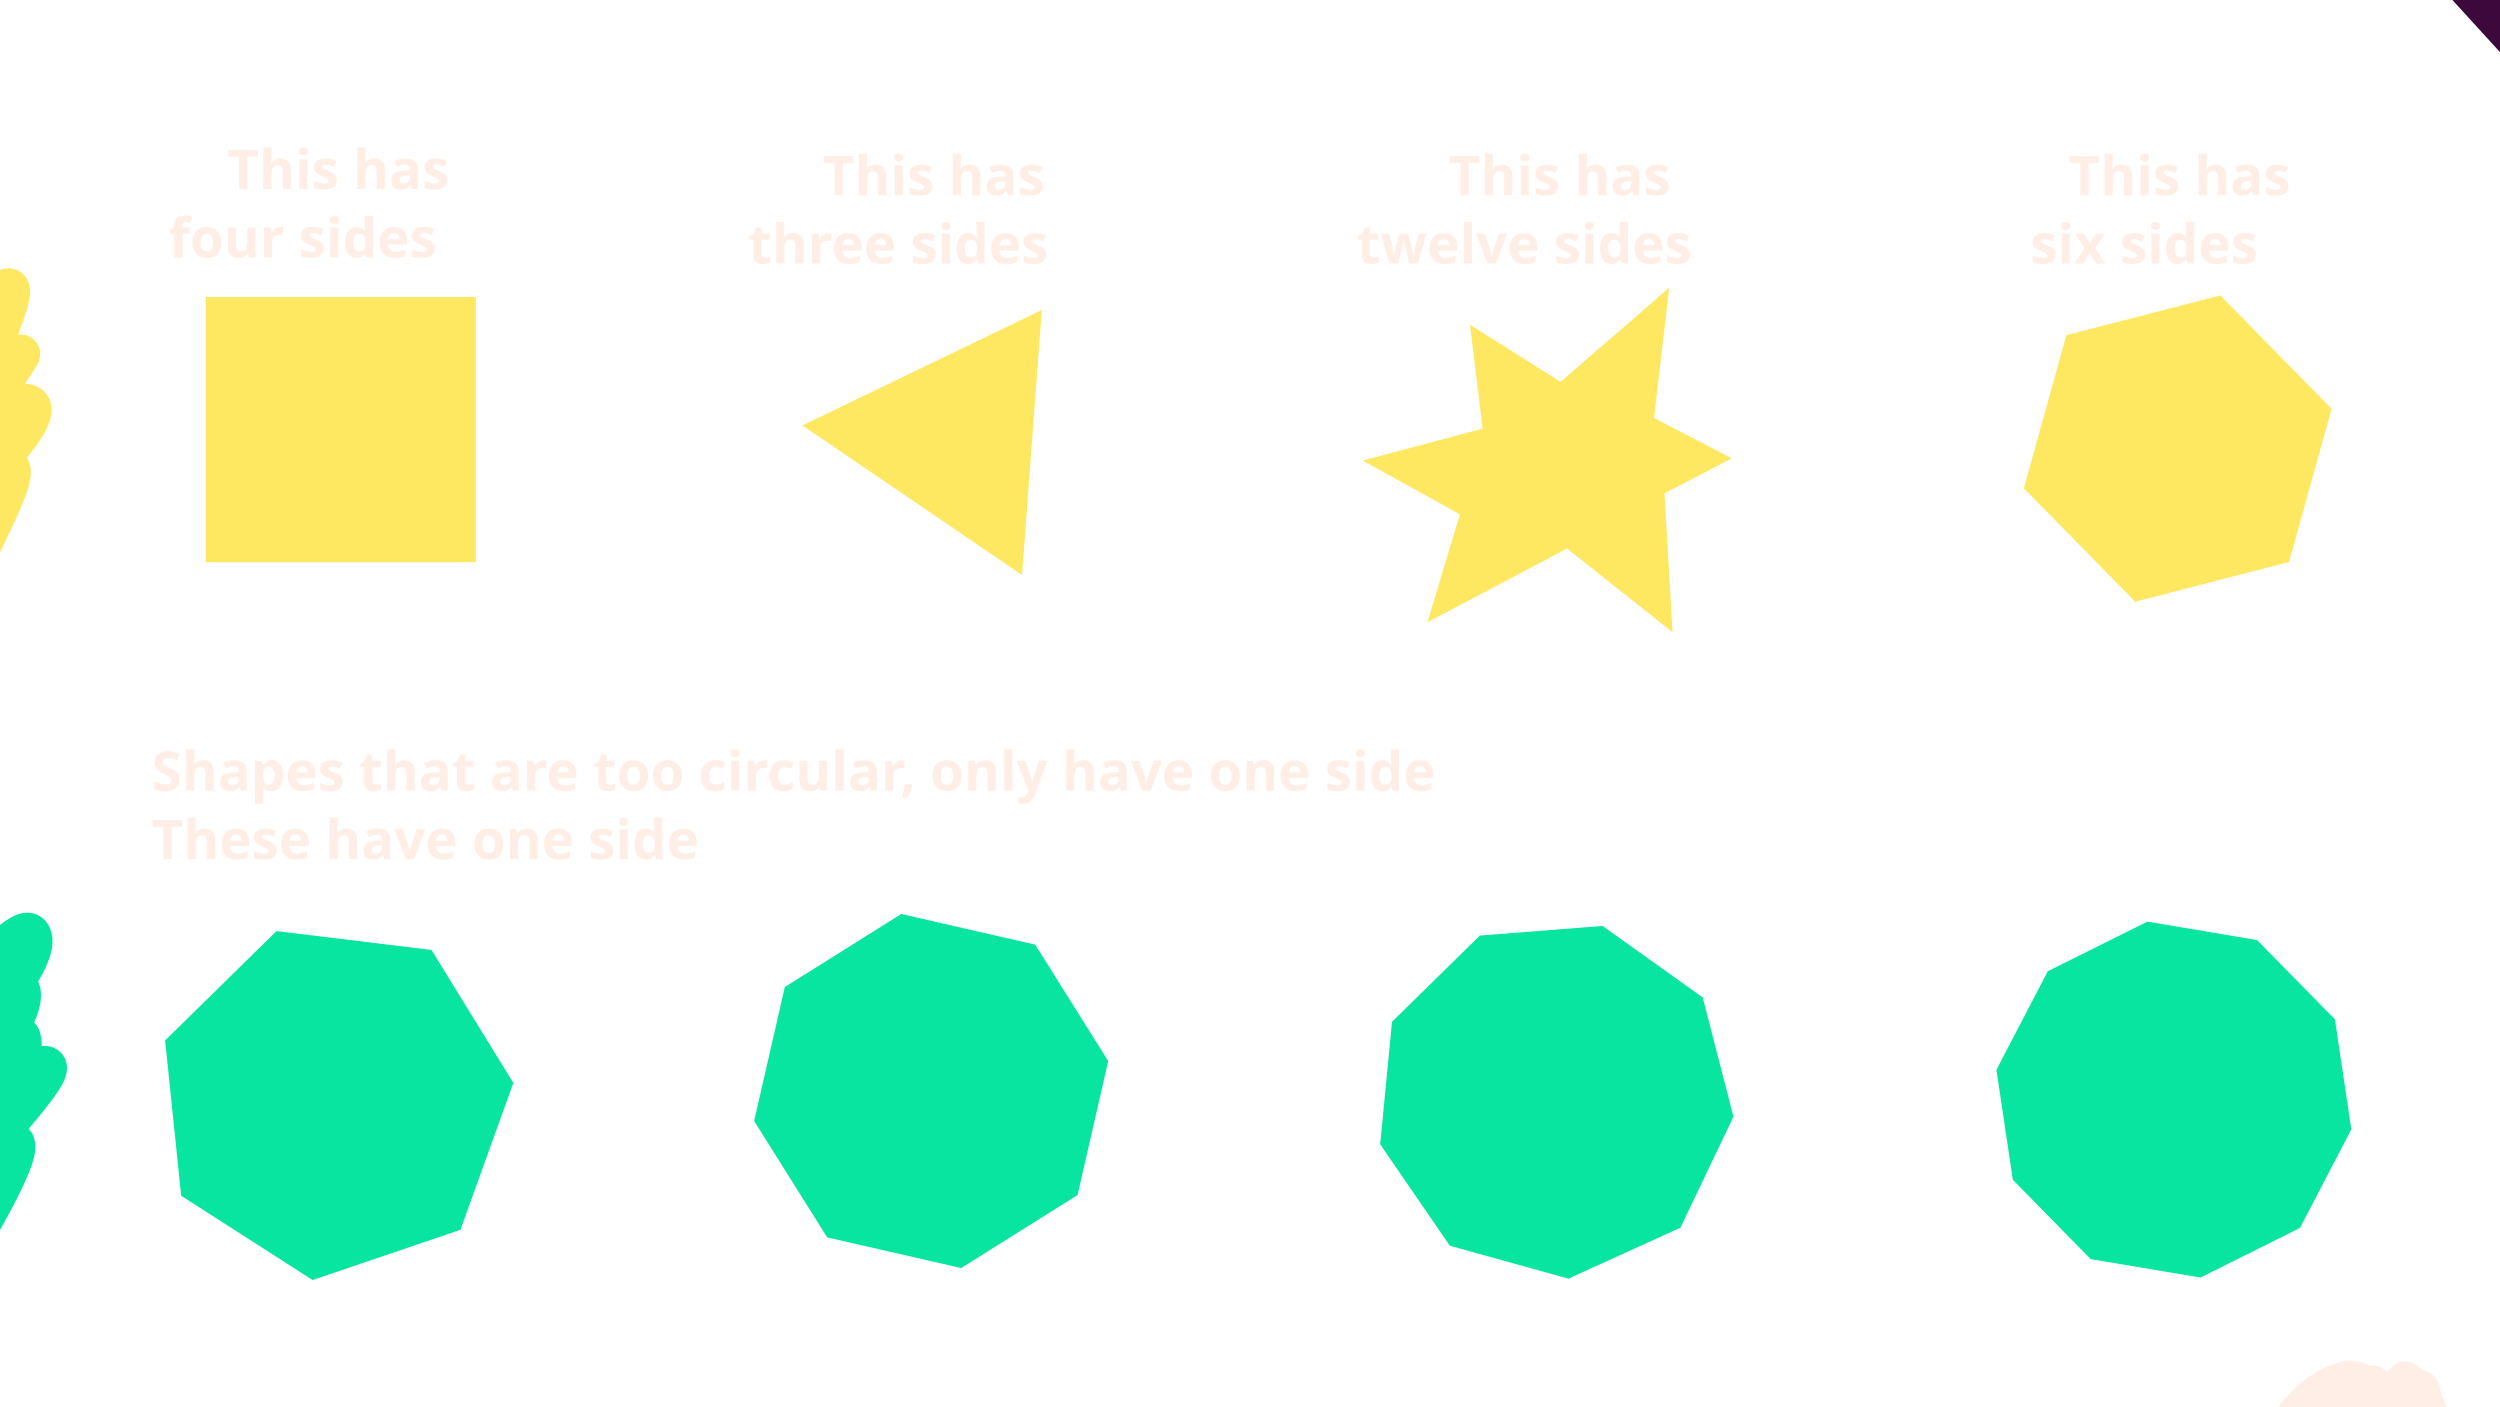
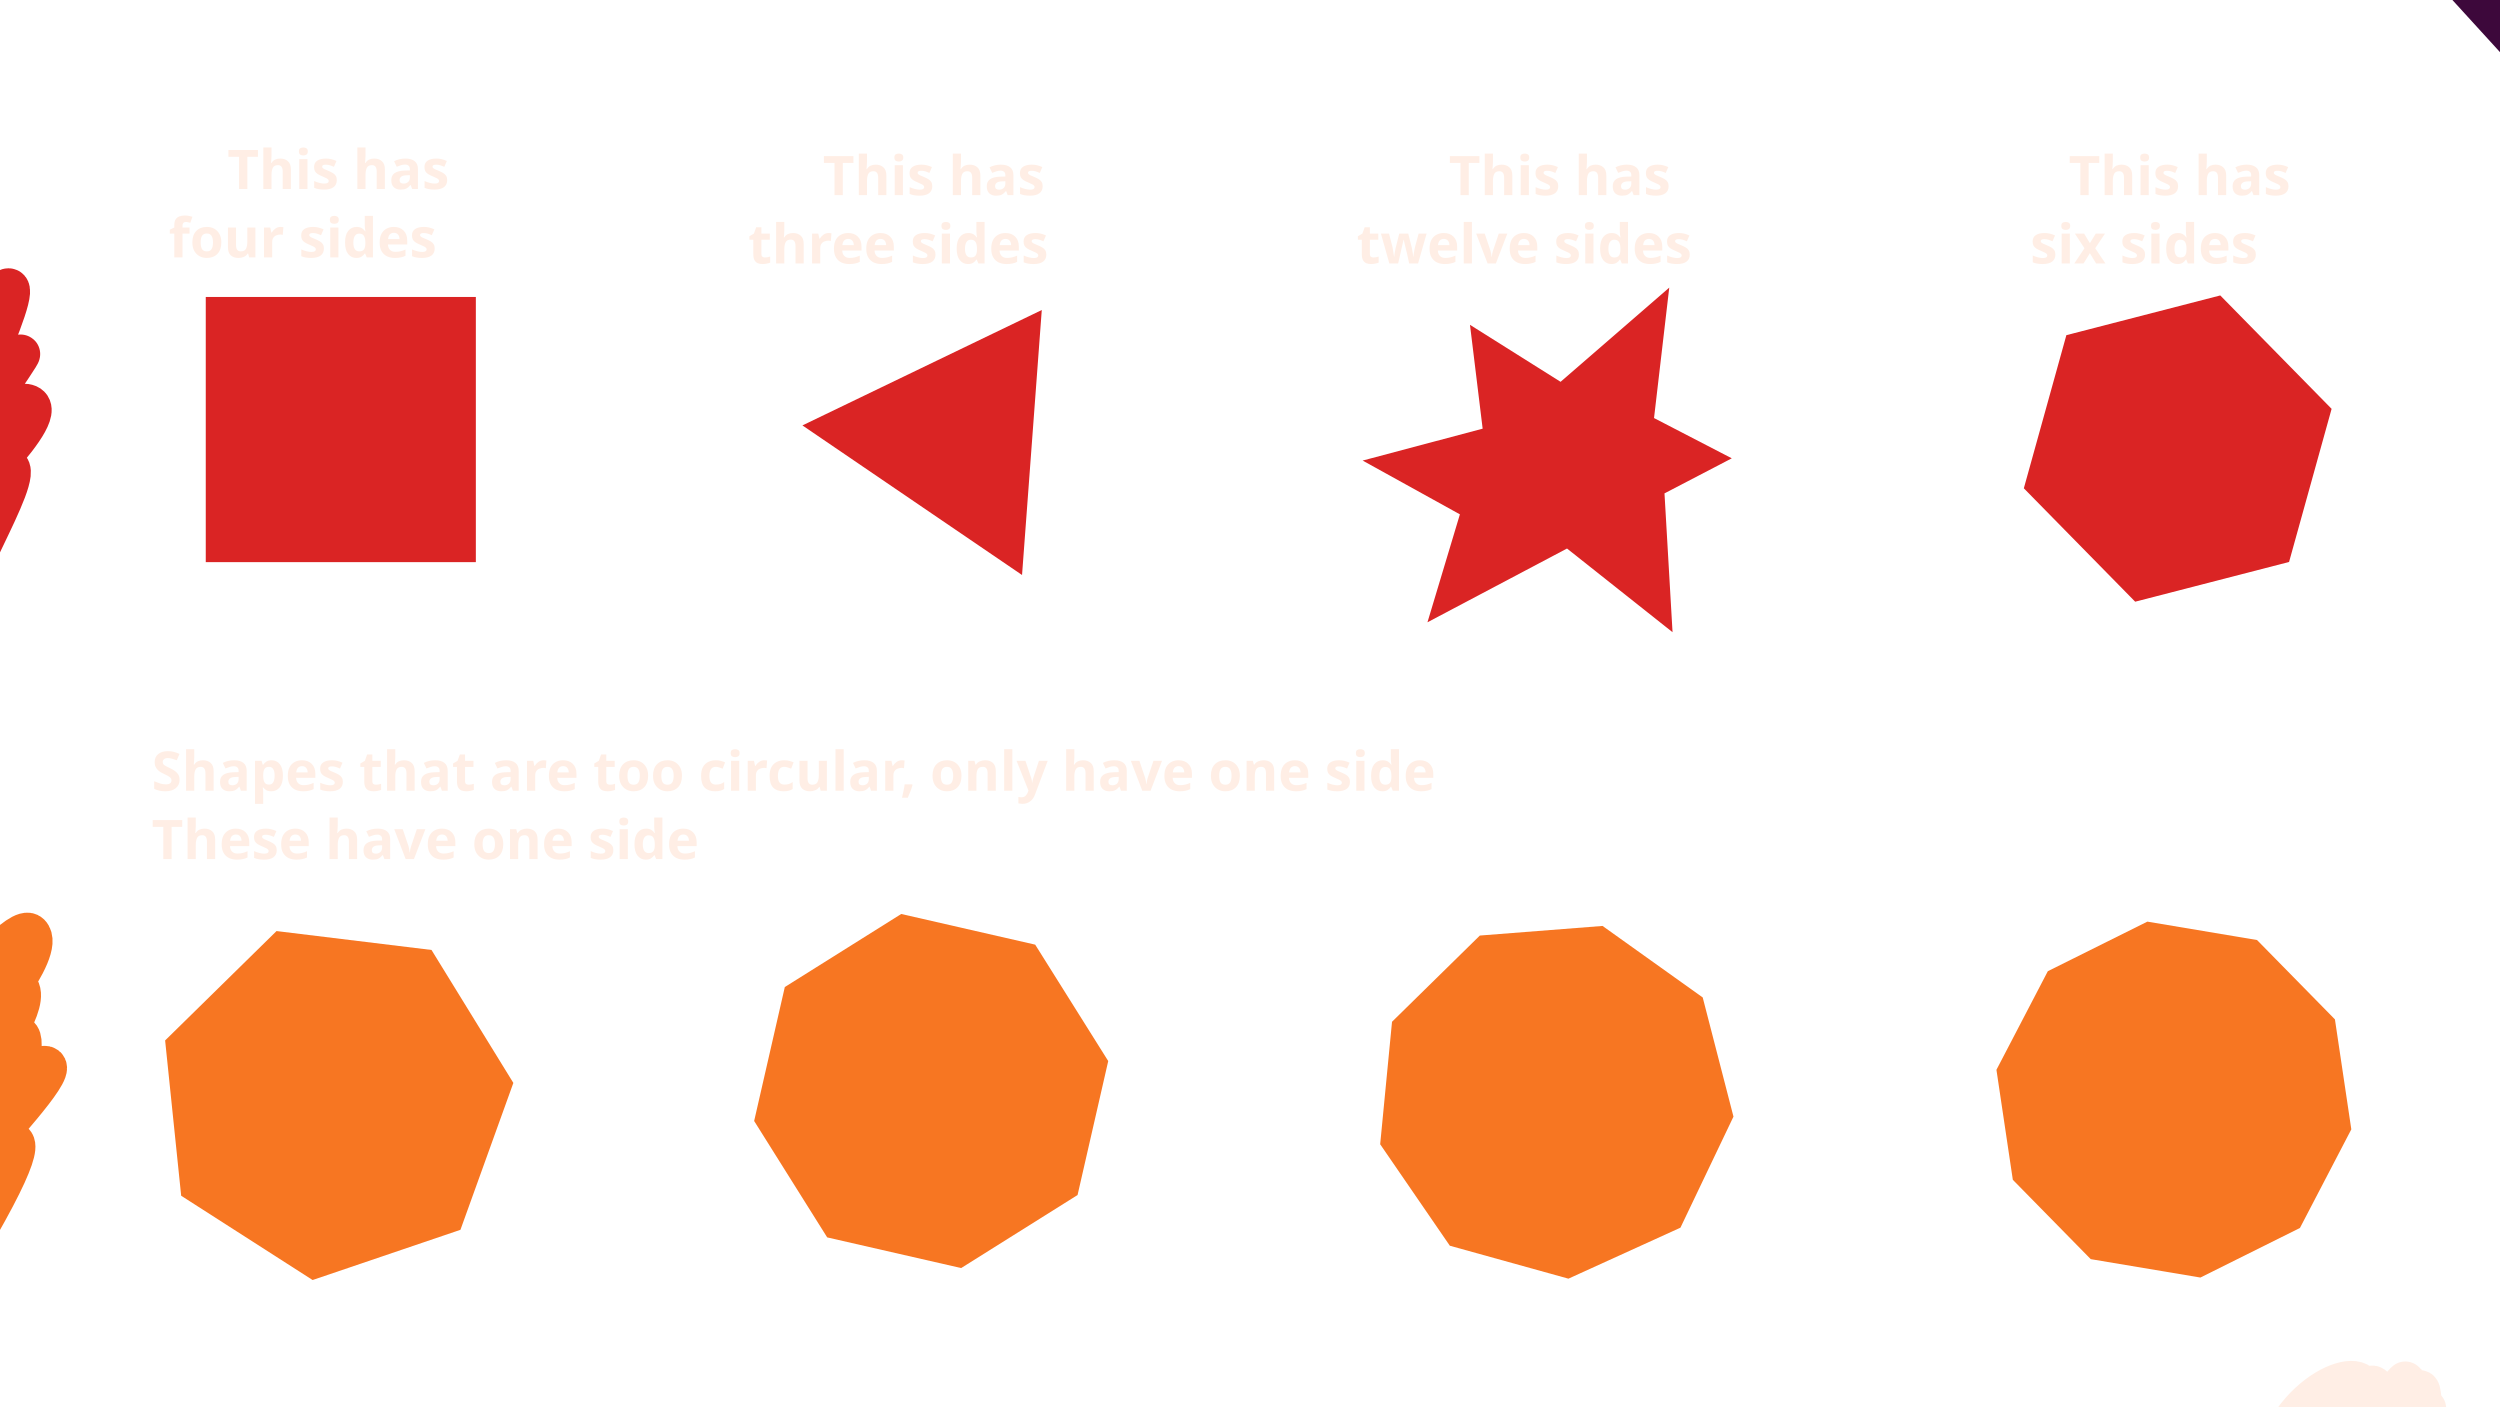
<svg xmlns="http://www.w3.org/2000/svg" width="1280" height="720" viewBox="0 0 338.667 190.5" version="1.1" id="svg5">
  <defs id="defs2" />
  <g id="layer1">
    <text xml:space="preserve" style="font-weight:600;font-size:19.547px;font-family:Inconsolata;-inkscape-font-specification:'Inconsolata Semi-Bold';fill:none;stroke:#07e5a0;stroke-width:8.674;stroke-linecap:round;stroke-dashoffset:83.602" x="-6.071" y="-30.755" id="text3303" transform="scale(1.269578,0.7876633)">
      <tspan style="font-size:19.547px;fill:none;stroke:#07e5a0;stroke-width:8.674" x="-6.071" y="-30.755" id="tspan12395" />
    </text>
-     <rect style="fill:#fee761;stroke:none;stroke-width:5.566;stroke-linecap:round;stroke-dashoffset:83.602" id="rect20838" width="36.587" height="35.922" x="27.874" y="40.229" />
-     <path style="fill:#fee761;stroke:none;stroke-width:20;stroke-linecap:round;stroke-dashoffset:83.602" id="path20862" d="M 415.91,253.371 309.546,180.924 425.468,125.033 Z" transform="matrix(0.2797035,0,0,0.2797035,22.12115,7.024698)" />
-     <path style="fill:#fee761;stroke:none;stroke-width:2.479;stroke-linecap:round;stroke-dashoffset:83.602" d="m 200.85,58.07 -1.716,-14.067 12.273,7.721 14.722,-12.761 -2.063,17.669 10.533,5.455 -9.116,4.749 1.091,18.806 -14.296,-11.336 -18.905,9.994 4.394,-14.622 -13.176,-7.287 z" id="path20903" />
-     <path style="fill:none;stroke:#07e5a0;stroke-width:5.292;stroke-linecap:round;stroke-dashoffset:83.602" d="m -4.427,134.023 c 0.585,-1.21 7.21,-8.917 8.538,-7.589 2.325,2.325 -7.127,13.452 -8.538,14.862 -2.427,2.427 4.53,-10.016 6.957,-7.589 1.84,1.84 -3.492,9.344 -4.743,10.751 -3.891,4.378 6.607,-10.09 5.059,-1.581 -0.784,4.313 -10.392,11.7 -6.008,11.7 1.524,0 5.641,-9.153 8.538,-10.119 3.911,-1.304 -4.041,7.235 -6.641,10.435 -8.553,10.526 12.507,-13.271 -1.581,11.384" id="path22168" />
+     <rect style="fill:#da2424;stroke:none;stroke-width:5.566;stroke-linecap:round;stroke-dashoffset:83.602" id="rect20838" width="36.587" height="35.922" x="27.874" y="40.229" />
+     <path style="fill:#da2424;stroke:none;stroke-width:20;stroke-linecap:round;stroke-dashoffset:83.602" id="path20862" d="M 415.91,253.371 309.546,180.924 425.468,125.033 Z" transform="matrix(0.2797035,0,0,0.2797035,22.12115,7.024698)" />
+     <path style="fill:#da2424;stroke:none;stroke-width:2.479;stroke-linecap:round;stroke-dashoffset:83.602" d="m 200.85,58.07 -1.716,-14.067 12.273,7.721 14.722,-12.761 -2.063,17.669 10.533,5.455 -9.116,4.749 1.091,18.806 -14.296,-11.336 -18.905,9.994 4.394,-14.622 -13.176,-7.287 z" id="path20903" />
+     <path style="fill:none;stroke:#f77622;stroke-width:5.292;stroke-linecap:round;stroke-dashoffset:83.602" d="m -4.427,134.023 c 0.585,-1.21 7.21,-8.917 8.538,-7.589 2.325,2.325 -7.127,13.452 -8.538,14.862 -2.427,2.427 4.53,-10.016 6.957,-7.589 1.84,1.84 -3.492,9.344 -4.743,10.751 -3.891,4.378 6.607,-10.09 5.059,-1.581 -0.784,4.313 -10.392,11.7 -6.008,11.7 1.524,0 5.641,-9.153 8.538,-10.119 3.911,-1.304 -4.041,7.235 -6.641,10.435 -8.553,10.526 12.507,-13.271 -1.581,11.384" id="path22168" />
    <path style="fill:none;stroke:#3d083b;stroke-width:5.292;stroke-linecap:round;stroke-dashoffset:83.602" d="M 329.022,-7.431 345.465,10.593" id="path22170" />
-     <path style="fill:none;stroke:#fee761;stroke-width:5.292;stroke-linecap:round;stroke-dashoffset:83.602" d="m -2.846,43.258 c 10.429,-13.973 -1.261,10.426 -3.162,15.178 -1.584,3.96 5.587,-6.449 8.222,-9.803 2.727,-3.471 -4.824,7.394 -7.273,11.068 -1.835,2.753 5.263,-5.527 8.538,-5.059 4.69,0.67 -11.13,15.164 -7.589,12.016 11.948,-10.621 1.507,6.23 -0.316,11.7" id="path22532" />
-     <path style="fill:#fee761;stroke:none;stroke-width:20;stroke-linecap:round;stroke-dashoffset:83.602" id="path22765" d="m 687.208,272.493 -89.195,23.025 -64.538,-65.733 24.658,-88.758 89.195,-23.025 64.538,65.733 z" transform="matrix(0.2337169,0,0,0.2337169,149.4799,12.44283)" />
-     <path style="fill:#07e5a0;stroke:none;stroke-width:20;stroke-linecap:round;stroke-dashoffset:83.602" id="path22975" d="m 697.614,260.006 -59.601,37.398 -68.588,-15.7 -37.398,-59.601 15.7,-68.588 59.601,-37.398 68.588,15.7 37.398,59.601 z" transform="matrix(0.2645833,0,0,0.2645833,-38.60264,93.09176)" />
-     <path style="fill:#07e5a0;stroke:none;stroke-width:20;stroke-linecap:round;stroke-dashoffset:83.602" id="path23181" d="m 687.208,272.493 -57.351,26.106 -60.714,-16.867 -35.668,-51.947 6.068,-62.72 44.964,-44.146 62.821,-4.916 51.284,36.615 15.75,61.013 z" transform="matrix(0.2645833,0,0,0.2645833,45.81957,94.21279)" />
-     <path style="fill:#07e5a0;stroke:none;stroke-width:20;stroke-linecap:round;stroke-dashoffset:83.602" id="path23684" d="m 687.208,272.493 -50.962,25.381 -56.148,-9.422 -39.887,-40.625 -8.39,-56.311 26.311,-50.488 50.962,-25.381 56.148,9.422 39.887,40.625 8.39,56.311 z" transform="matrix(0.2645833,0,0,0.2645833,129.7401,94.25186)" />
-     <path style="fill:#07e5a0;stroke:none;stroke-width:20;stroke-linecap:round;stroke-dashoffset:83.602" id="path24132" d="m 687.208,272.493 -75.691,25.709 -67.292,-43.149 -8.221,-79.514 57.041,-56.004 79.35,9.679 41.907,68.073 z" transform="matrix(0.2645833,0,0,0.2645833,-119.4495,94.50107)" />
+     <path style="fill:none;stroke:#da2424;stroke-width:5.292;stroke-linecap:round;stroke-dashoffset:83.602" d="m -2.846,43.258 c 10.429,-13.973 -1.261,10.426 -3.162,15.178 -1.584,3.96 5.587,-6.449 8.222,-9.803 2.727,-3.471 -4.824,7.394 -7.273,11.068 -1.835,2.753 5.263,-5.527 8.538,-5.059 4.69,0.67 -11.13,15.164 -7.589,12.016 11.948,-10.621 1.507,6.23 -0.316,11.7" id="path22532" />
+     <path style="fill:#da2424;stroke:none;stroke-width:20;stroke-linecap:round;stroke-dashoffset:83.602" id="path22765" d="m 687.208,272.493 -89.195,23.025 -64.538,-65.733 24.658,-88.758 89.195,-23.025 64.538,65.733 z" transform="matrix(0.2337169,0,0,0.2337169,149.4799,12.44283)" />
+     <path style="fill:#f77622;stroke:none;stroke-width:20;stroke-linecap:round;stroke-dashoffset:83.602" id="path22975" d="m 697.614,260.006 -59.601,37.398 -68.588,-15.7 -37.398,-59.601 15.7,-68.588 59.601,-37.398 68.588,15.7 37.398,59.601 z" transform="matrix(0.2645833,0,0,0.2645833,-38.60264,93.09176)" />
+     <path style="fill:#f77622;stroke:none;stroke-width:20;stroke-linecap:round;stroke-dashoffset:83.602" id="path23181" d="m 687.208,272.493 -57.351,26.106 -60.714,-16.867 -35.668,-51.947 6.068,-62.72 44.964,-44.146 62.821,-4.916 51.284,36.615 15.75,61.013 z" transform="matrix(0.2645833,0,0,0.2645833,45.81957,94.21279)" />
+     <path style="fill:#f77622;stroke:none;stroke-width:20;stroke-linecap:round;stroke-dashoffset:83.602" id="path23684" d="m 687.208,272.493 -50.962,25.381 -56.148,-9.422 -39.887,-40.625 -8.39,-56.311 26.311,-50.488 50.962,-25.381 56.148,9.422 39.887,40.625 8.39,56.311 z" transform="matrix(0.2645833,0,0,0.2645833,129.7401,94.25186)" />
+     <path style="fill:#f77622;stroke:none;stroke-width:20;stroke-linecap:round;stroke-dashoffset:83.602" id="path24132" d="m 687.208,272.493 -75.691,25.709 -67.292,-43.149 -8.221,-79.514 57.041,-56.004 79.35,9.679 41.907,68.073 z" transform="matrix(0.2645833,0,0,0.2645833,-119.4495,94.50107)" />
    <text xml:space="preserve" style="font-style:normal;font-variant:normal;font-weight:bold;font-stretch:normal;font-size:7.408px;font-family:'Comic Mono';-inkscape-font-specification:'Comic Mono Bold';text-align:center;text-anchor:middle;white-space:pre;inline-size:47.605;fill:#ffeee5;stroke:none;stroke-width:5.292;stroke-linecap:round;stroke-dashoffset:83.602" x="45.827" y="26.43" id="text27019" transform="translate(0,-0.8259419)">
-       <tspan x="45.827" y="26.43" id="tspan87215">This has<tspan y="26.43" id="tspan87217"> </tspan>
+       <tspan x="45.827" y="26.43" id="tspan86014">This has<tspan y="26.43" id="tspan86016"> </tspan>
      </tspan>
-       <tspan x="45.827" y="35.691" id="tspan87219">four sides</tspan>
+       <tspan x="45.827" y="35.691" id="tspan86018">four sides</tspan>
    </text>
    <text xml:space="preserve" style="font-style:normal;font-variant:normal;font-weight:bold;font-stretch:normal;font-size:7.408px;font-family:'Comic Mono';-inkscape-font-specification:'Comic Mono Bold';text-align:center;text-anchor:middle;white-space:pre;inline-size:48.155;fill:#ffeee5;stroke:none;stroke-width:5.292;stroke-linecap:round;stroke-dashoffset:83.602" x="45.827" y="26.43" id="text45499" transform="translate(80.667)">
-       <tspan x="45.827" y="26.43" id="tspan87221">This has<tspan y="26.43" id="tspan87223"> </tspan>
+       <tspan x="45.827" y="26.43" id="tspan86020">This has<tspan y="26.43" id="tspan86022"> </tspan>
      </tspan>
-       <tspan x="45.827" y="35.691" id="tspan87225">three sides</tspan>
+       <tspan x="45.827" y="35.691" id="tspan86024">three sides</tspan>
    </text>
    <text xml:space="preserve" style="font-style:normal;font-variant:normal;font-weight:bold;font-stretch:normal;font-size:7.408px;font-family:'Comic Mono';-inkscape-font-specification:'Comic Mono Bold';text-align:center;text-anchor:middle;white-space:pre;inline-size:50.083;fill:#ffeee5;stroke:none;stroke-width:5.292;stroke-linecap:round;stroke-dashoffset:83.602" x="45.827" y="26.43" id="text50669" transform="translate(165.4637)">
-       <tspan x="45.827" y="26.43" id="tspan87227">This has<tspan y="26.43" id="tspan87229"> </tspan>
+       <tspan x="45.827" y="26.43" id="tspan86026">This has<tspan y="26.43" id="tspan86028"> </tspan>
      </tspan>
-       <tspan x="45.827" y="35.691" id="tspan87231">twelve sides</tspan>
+       <tspan x="45.827" y="35.691" id="tspan86030">twelve sides</tspan>
    </text>
    <text xml:space="preserve" style="font-style:normal;font-variant:normal;font-weight:bold;font-stretch:normal;font-size:7.408px;font-family:'Comic Mono';-inkscape-font-specification:'Comic Mono Bold';text-align:center;text-anchor:middle;white-space:pre;inline-size:43.475;fill:#ffeee5;stroke:none;stroke-width:5.292;stroke-linecap:round;stroke-dashoffset:83.602" x="45.827" y="26.43" id="text63599" transform="translate(249.4345)">
-       <tspan x="45.827" y="26.43" id="tspan87233">This has<tspan y="26.43" id="tspan87235"> </tspan>
+       <tspan x="45.827" y="26.43" id="tspan86032">This has<tspan y="26.43" id="tspan86034"> </tspan>
      </tspan>
-       <tspan x="45.827" y="35.691" id="tspan87237">six sides</tspan>
+       <tspan x="45.827" y="35.691" id="tspan86036">six sides</tspan>
    </text>
    <text xml:space="preserve" style="font-style:normal;font-variant:normal;font-weight:bold;font-stretch:normal;font-size:7.408px;font-family:'Comic Mono';-inkscape-font-specification:'Comic Mono Bold';text-align:start;text-anchor:start;white-space:pre;inline-size:195.1;fill:#ffeee5;stroke:none;stroke-width:5.292;stroke-linecap:round;stroke-dashoffset:83.602" x="29.734" y="26.43" id="text70163" transform="translate(-9.188985,80.68478)">
-       <tspan x="29.734" y="26.43" id="tspan87239">Shapes that are too circular, only have one side
+       <tspan x="29.734" y="26.43" id="tspan86038">Shapes that are too circular, only have one side
</tspan>
-       <tspan x="29.734" y="35.691" id="tspan87241">These have one side</tspan>
+       <tspan x="29.734" y="35.691" id="tspan86040">These have one side</tspan>
    </text>
    <path style="fill:none;stroke:#ffeee5;stroke-width:5.292;stroke-linecap:round;stroke-dashoffset:83.602" d="m 310.554,192.444 c 5.4,-7.608 14.838,-7.405 5.782,1.652 -0.68,0.68 4.605,-7.585 5.231,-6.332 0.412,0.824 -0.753,3.102 -0.275,3.579 0.669,0.669 3.814,-3.539 4.405,-4.13 1.007,-1.007 -2.109,3.122 -1.101,4.13 0.859,0.859 2.603,-2.603 3.028,-3.028 0.639,-0.639 0.232,2.726 1.101,2.478" id="path77322" />
  </g>
</svg>
